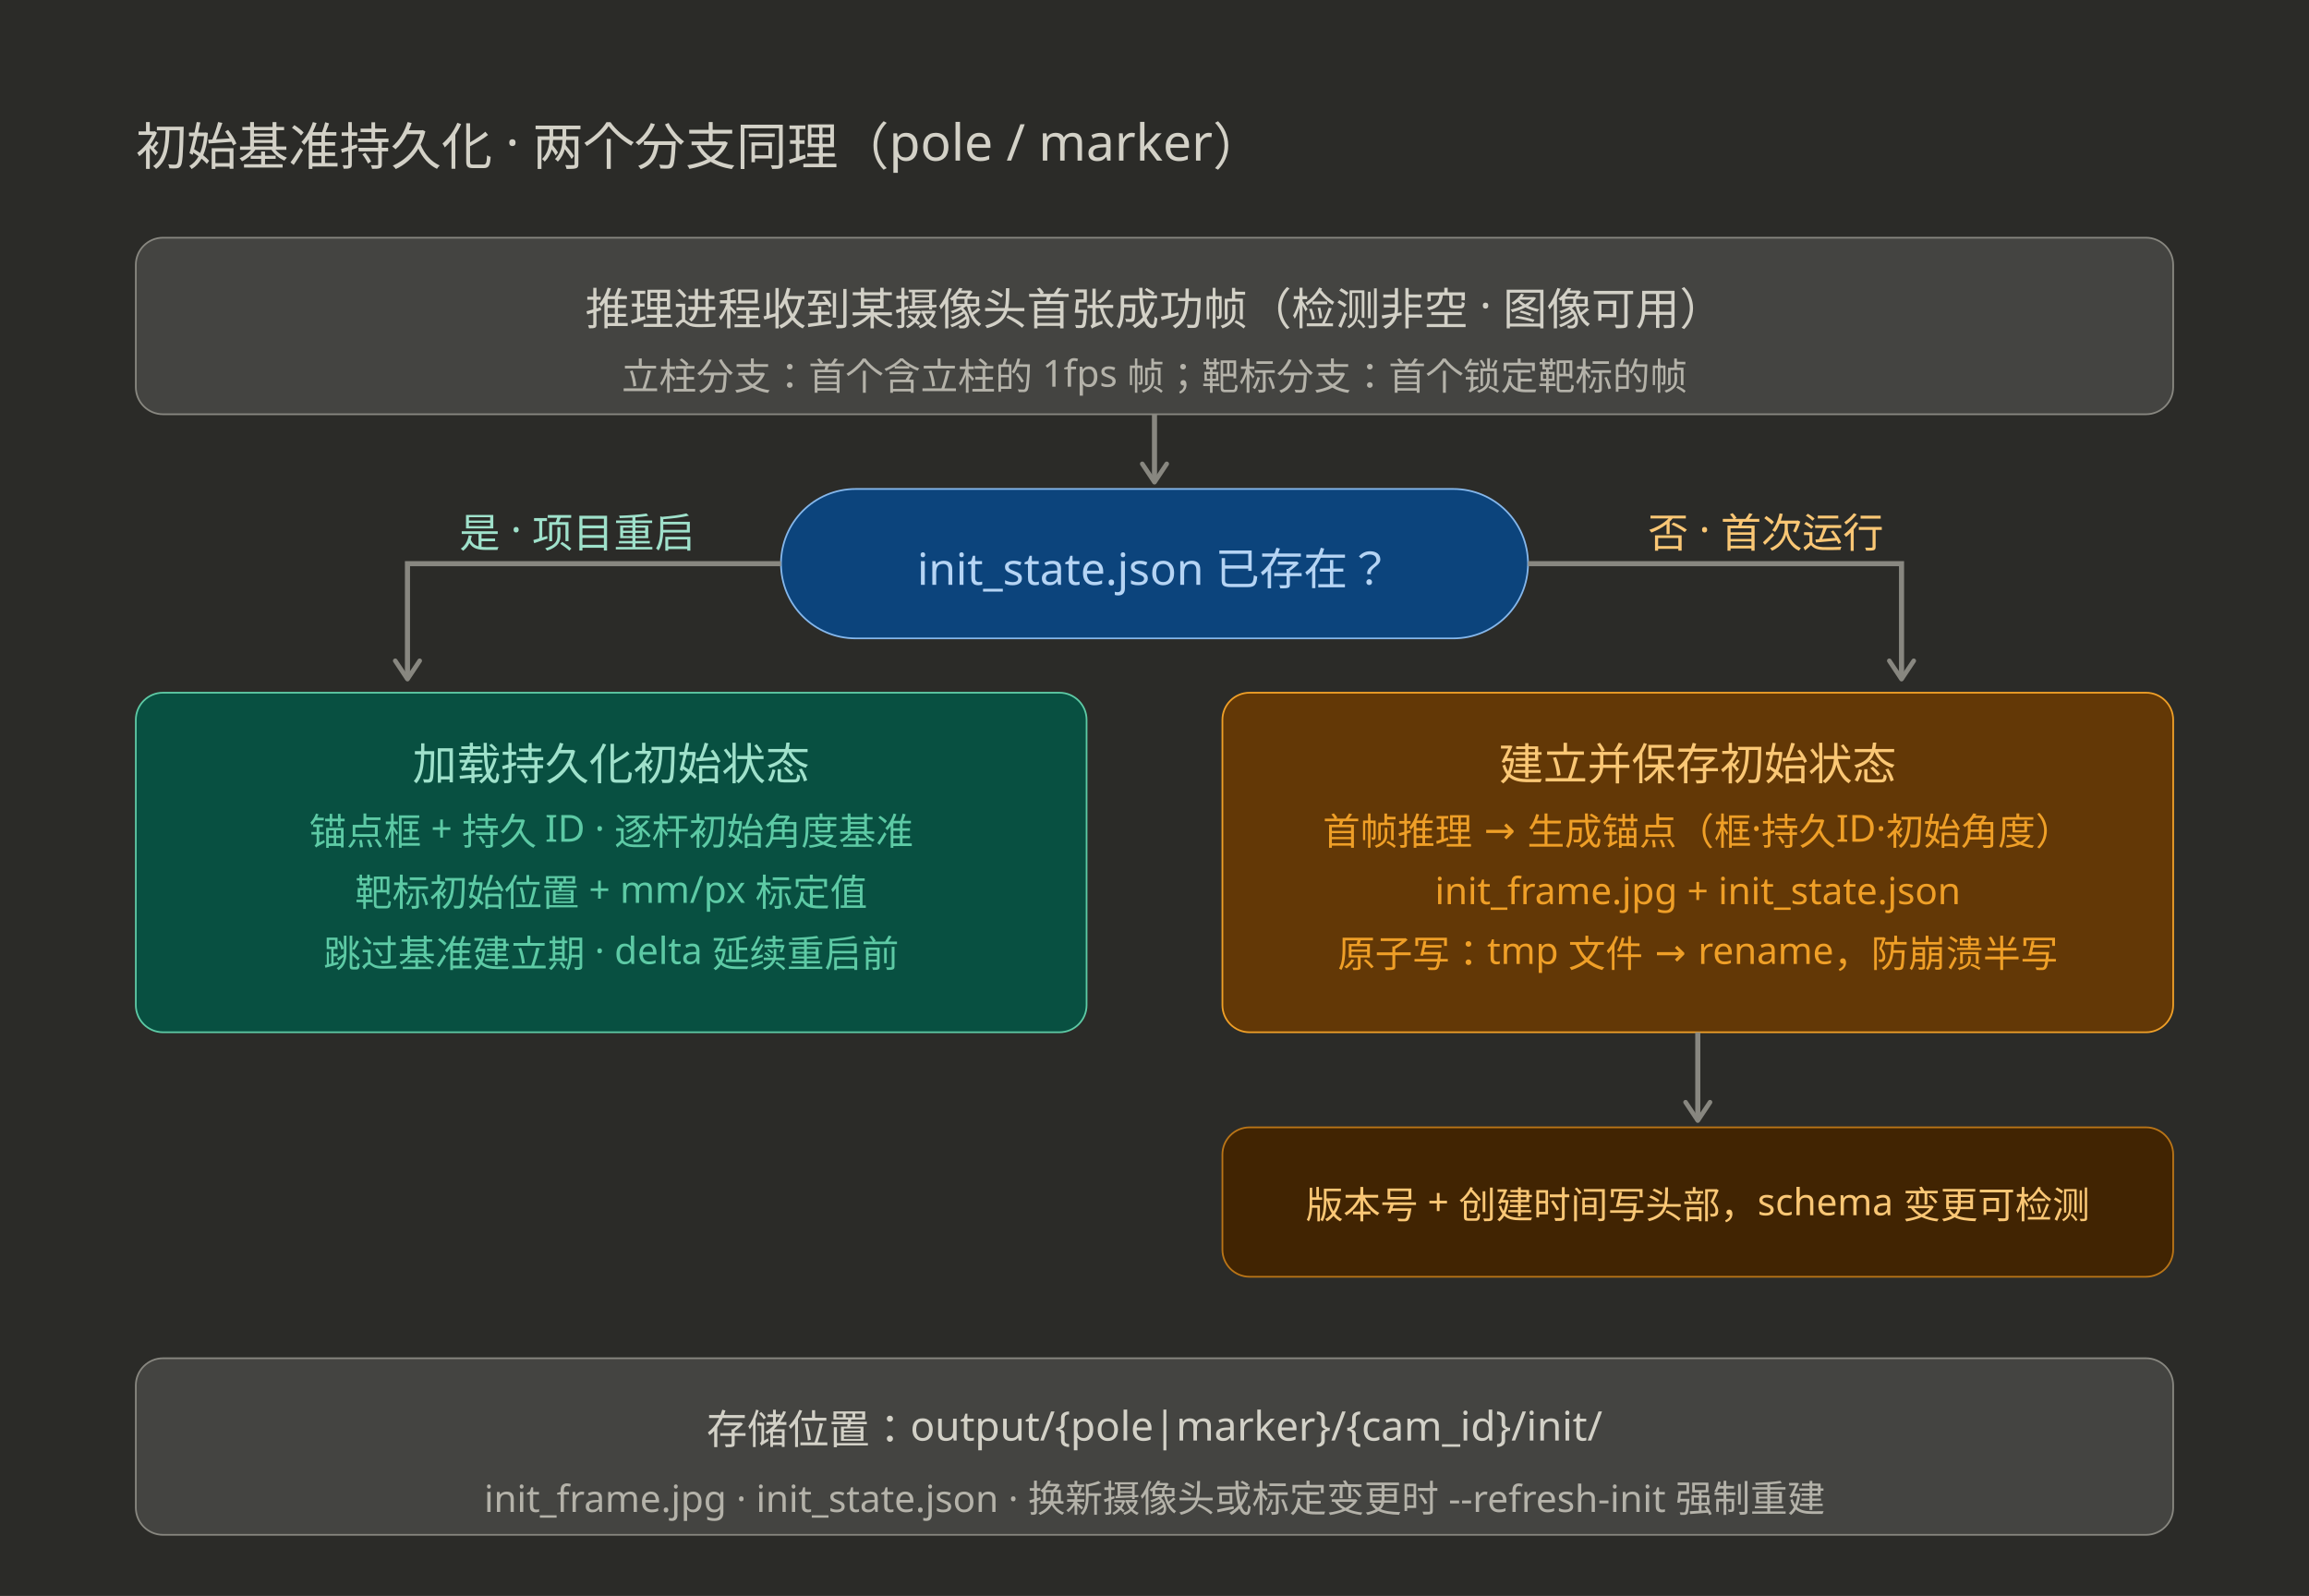
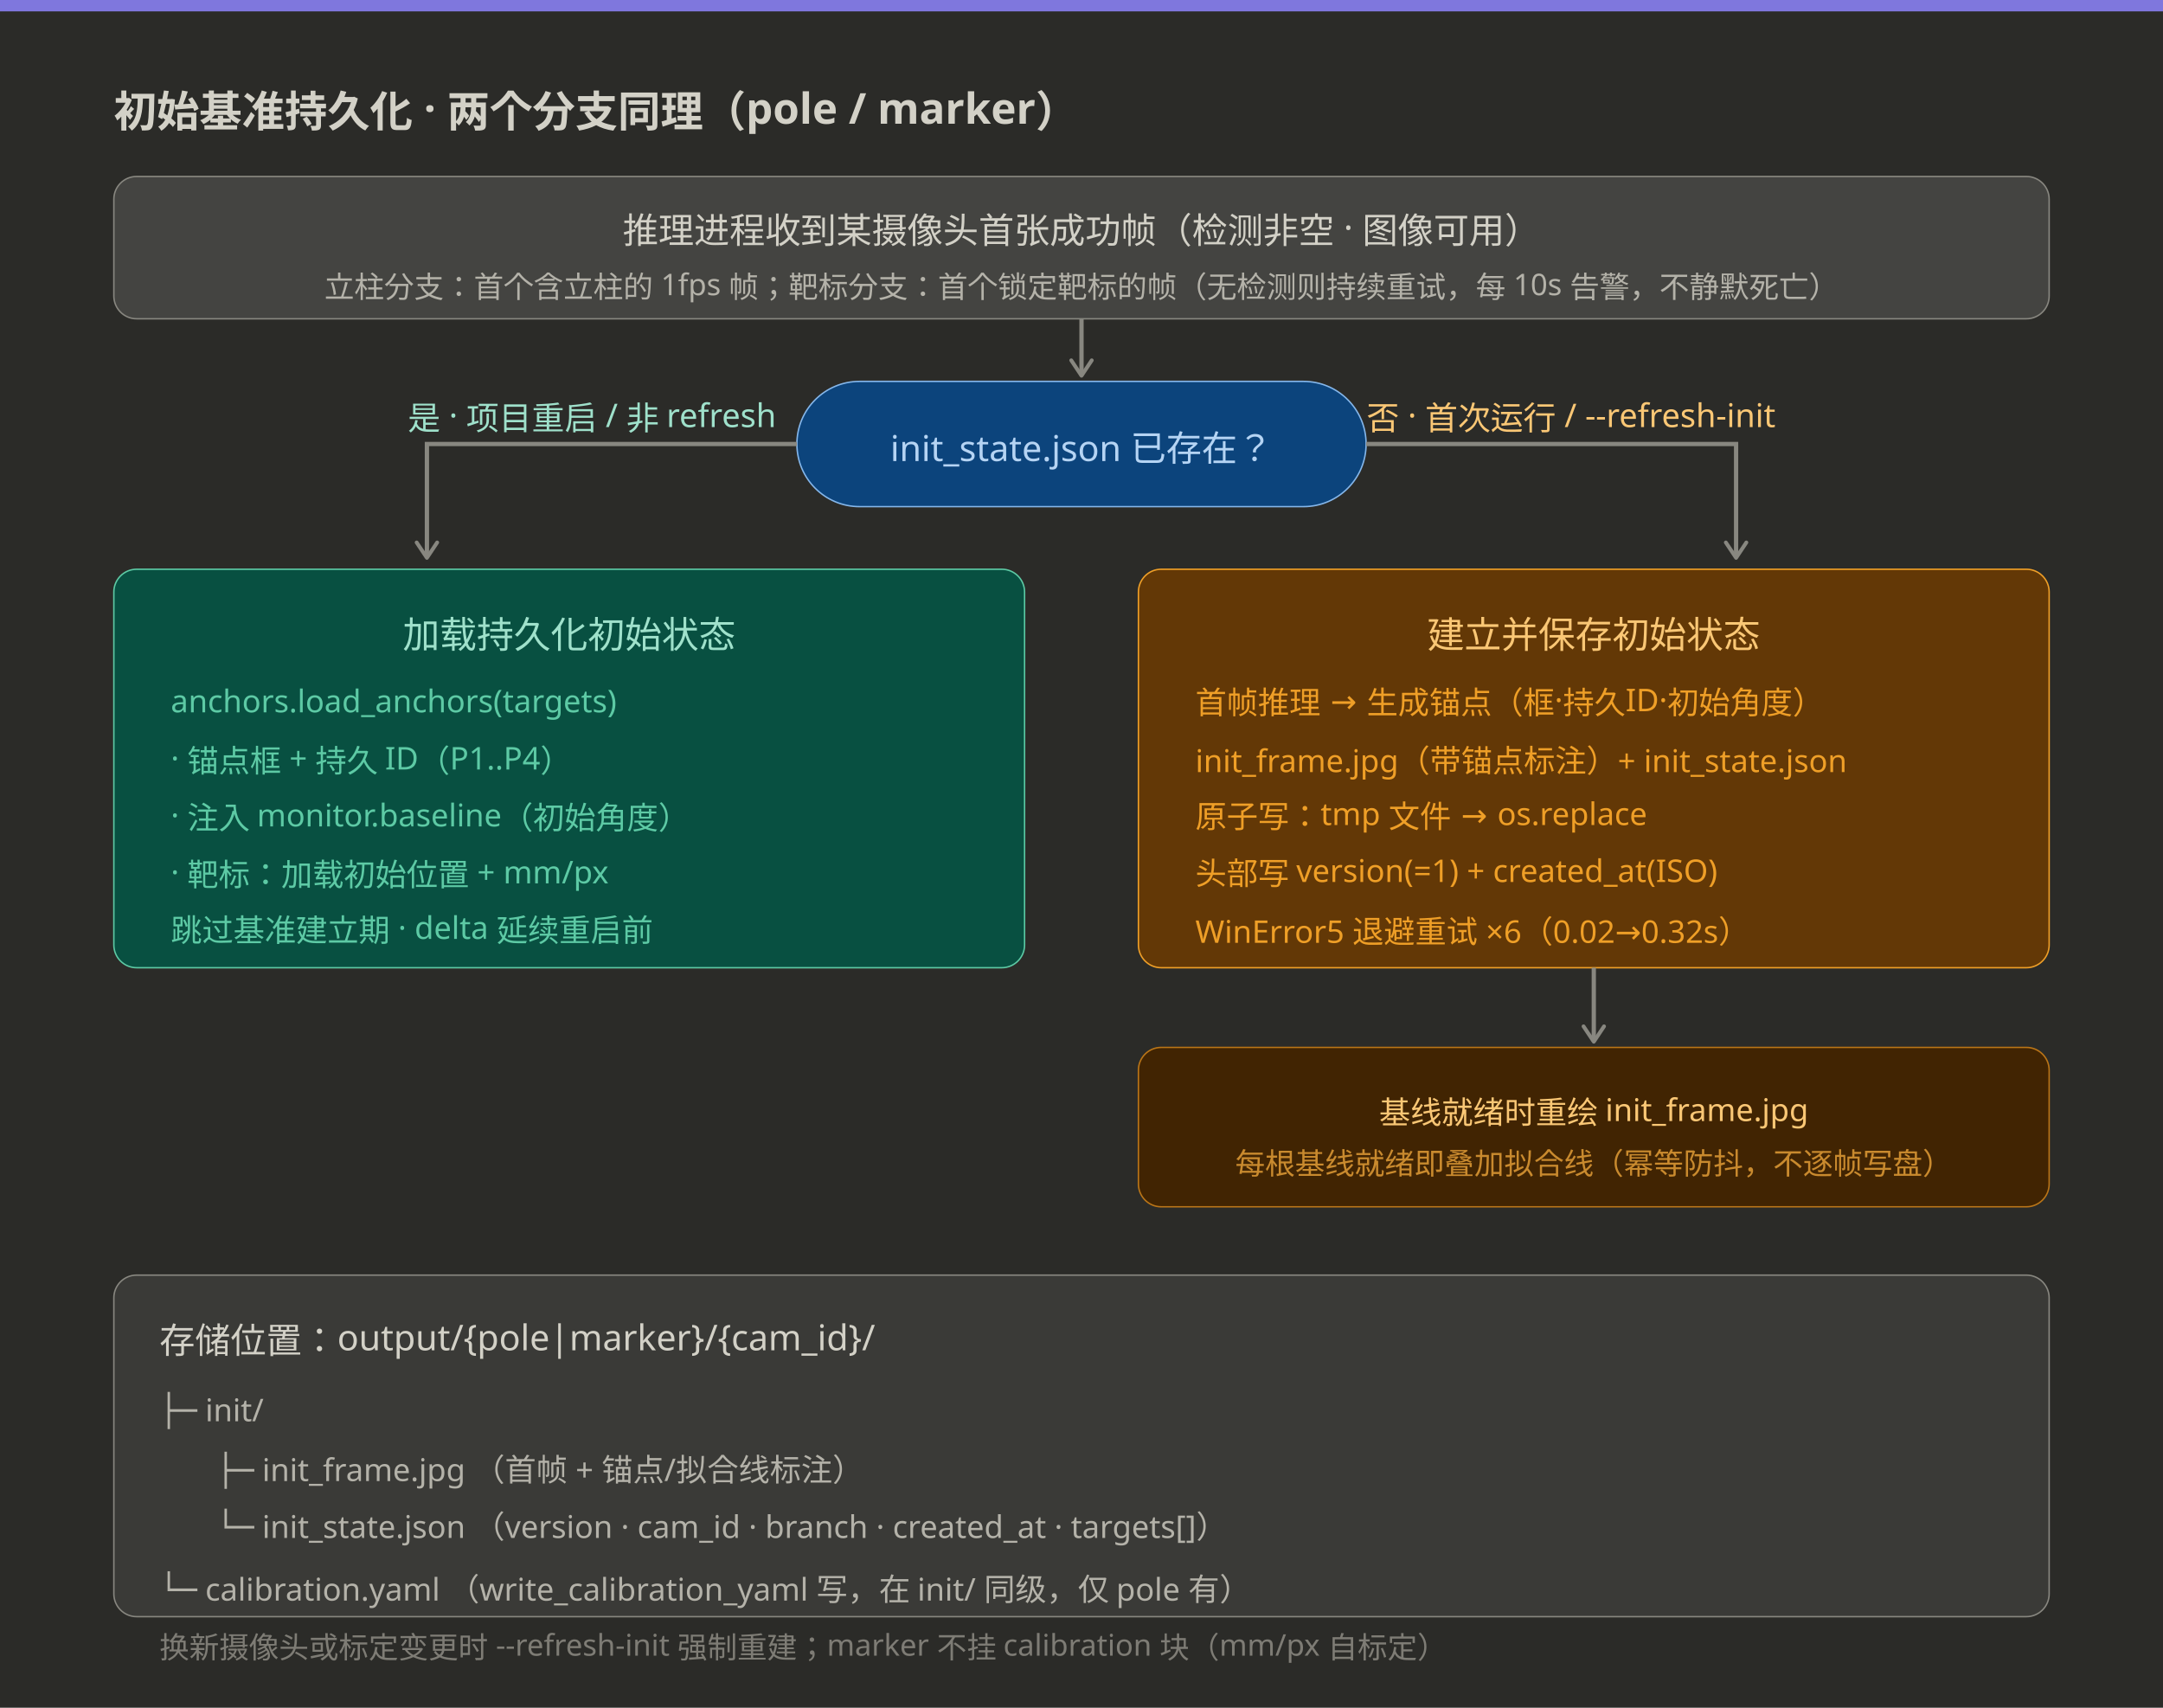
- <svg xmlns="http://www.w3.org/2000/svg" viewBox="0 0 680 470" width="680" height="470" role="img">
+ <svg xmlns="http://www.w3.org/2000/svg" viewBox="0 0 760 600" width="760" height="600" role="img" font-family="sans-serif">
  <defs>
-     <marker id="arrow" viewBox="0 0 10 10" refX="8" refY="5" markerWidth="6" markerHeight="6" orient="auto-start-reverse">
+     <marker id="ar" viewBox="0 0 10 10" refX="8" refY="5" markerWidth="6" markerHeight="6" orient="auto-start-reverse">
      <path d="M2 1L8 5L2 9" fill="none" stroke="context-stroke" stroke-width="1.5" stroke-linecap="round" stroke-linejoin="round" />
    </marker>
  </defs>
-   <rect x="0" y="0" width="680" height="470" fill="#2B2B28" />
-   <text x="40" y="42" dominant-baseline="central" font-size="15" font-weight="500" fill="#D3D1C7" font-family="sans-serif">初始基准持久化 · 两个分支同理（pole / marker）</text>
-   <rect x="40" y="70" width="600" height="52" rx="8" fill="#444441" stroke="#888780" stroke-width="0.5" />
-   <text x="340" y="90" text-anchor="middle" dominant-baseline="central" font-size="13" font-weight="500" fill="#D3D1C7" font-family="sans-serif">推理进程收到某摄像头首张成功帧（检测非空 · 图像可用）</text>
-   <text x="340" y="110" text-anchor="middle" dominant-baseline="central" font-size="11" fill="#B4B2A9" font-family="sans-serif">立柱分支：首个含立柱的 1fps 帧；靶标分支：首个锁定靶标的帧</text>
-   <path d="M340 122 V142" fill="none" stroke="#888780" stroke-width="1.5" marker-end="url(#arrow)" />
-   <rect x="230" y="144" width="220" height="44" rx="22" fill="#0C447C" stroke="#85B7EB" stroke-width="0.5" />
-   <text x="340" y="166" text-anchor="middle" dominant-baseline="central" font-size="13" font-weight="500" fill="#B5D4F4" font-family="sans-serif">init_state.json 已存在？</text>
-   <path d="M230 166 H120 V200" fill="none" stroke="#888780" stroke-width="1.5" marker-end="url(#arrow)" />
-   <text x="170" y="156" text-anchor="middle" dominant-baseline="central" font-size="12" fill="#9FE1CB" font-family="sans-serif">是 · 项目重启</text>
-   <path d="M450 166 H560 V200" fill="none" stroke="#888780" stroke-width="1.5" marker-end="url(#arrow)" />
-   <text x="520" y="156" text-anchor="middle" dominant-baseline="central" font-size="12" fill="#FAC775" font-family="sans-serif">否 · 首次运行</text>
-   <rect x="40" y="204" width="280" height="100" rx="8" fill="#085041" stroke="#5DCAA5" stroke-width="0.5" />
-   <text x="180" y="224" text-anchor="middle" dominant-baseline="central" font-size="13" font-weight="500" fill="#9FE1CB" font-family="sans-serif">加载持久化初始状态</text>
-   <text x="180" y="244" text-anchor="middle" dominant-baseline="central" font-size="11" fill="#5DCAA5" font-family="sans-serif">锚点框 + 持久 ID · 逐杆初始角度基准</text>
-   <text x="180" y="262" text-anchor="middle" dominant-baseline="central" font-size="11" fill="#5DCAA5" font-family="sans-serif">靶标初始位置 + mm/px 标定值</text>
-   <text x="180" y="280" text-anchor="middle" dominant-baseline="central" font-size="11" fill="#5DCAA5" font-family="sans-serif">跳过基准建立期 · delta 延续重启前</text>
-   <rect x="360" y="204" width="280" height="100" rx="8" fill="#633806" stroke="#EF9F27" stroke-width="0.5" />
-   <text x="500" y="224" text-anchor="middle" dominant-baseline="central" font-size="13" font-weight="500" fill="#FAC775" font-family="sans-serif">建立并保存初始状态</text>
-   <text x="500" y="244" text-anchor="middle" dominant-baseline="central" font-size="11" fill="#EF9F27" font-family="sans-serif">首帧推理 → 生成锚点（框·持久ID·初始角度）</text>
-   <text x="500" y="262" text-anchor="middle" dominant-baseline="central" font-size="11" fill="#EF9F27" font-family="sans-serif">init_frame.jpg + init_state.json</text>
-   <text x="500" y="280" text-anchor="middle" dominant-baseline="central" font-size="11" fill="#EF9F27" font-family="sans-serif">原子写：tmp 文件 → rename，防崩溃半写</text>
-   <path d="M500 304 V330" fill="none" stroke="#888780" stroke-width="1.5" marker-end="url(#arrow)" />
-   <rect x="360" y="332" width="280" height="44" rx="8" fill="#412402" stroke="#BA7517" stroke-width="0.5" />
-   <text x="500" y="354" text-anchor="middle" dominant-baseline="central" font-size="11" fill="#FAC775" font-family="sans-serif">版本号 + 创建时间写头部，schema 变更可检测</text>
-   <rect x="40" y="400" width="600" height="52" rx="8" fill="#444441" stroke="#888780" stroke-width="0.5" />
-   <text x="340" y="420" text-anchor="middle" dominant-baseline="central" font-size="12" fill="#D3D1C7" font-family="sans-serif">存储位置：output/{pole|marker}/{cam_id}/init/</text>
-   <text x="340" y="440" text-anchor="middle" dominant-baseline="central" font-size="11" fill="#B4B2A9" font-family="sans-serif">init_frame.jpg · init_state.json · 换新摄像头或标定变更时 --refresh-init 强制重建</text>
+   <rect x="0" y="0" width="760" height="600" fill="#2B2B28" />
+   <rect x="0" y="0" width="760" height="4" fill="#7F77DD" />
+   <text x="40" y="38" dominant-baseline="central" font-size="15" font-weight="600" fill="#D3D1C7">初始基准持久化 · 两个分支同理（pole / marker）</text>
+   <rect x="40" y="62" width="680" height="50" rx="8" fill="#444441" stroke="#888780" stroke-width="0.5" />
+   <text x="380" y="80" text-anchor="middle" dominant-baseline="central" font-size="12.5" font-weight="500" fill="#D3D1C7">推理进程收到某摄像头首张成功帧（检测非空 · 图像可用）</text>
+   <text x="380" y="100" text-anchor="middle" dominant-baseline="central" font-size="10.5" fill="#B4B2A9">立柱分支：首个含立柱的 1fps 帧；靶标分支：首个锁定靶标的帧（无检测则持续重试，每 10s 告警，不静默死亡）</text>
+   <path d="M380 112 V132" fill="none" stroke="#888780" stroke-width="1.5" marker-end="url(#ar)" />
+   <rect x="280" y="134" width="200" height="44" rx="22" fill="#0C447C" stroke="#85B7EB" stroke-width="0.5" />
+   <text x="380" y="156" text-anchor="middle" dominant-baseline="central" font-size="12.5" font-weight="500" fill="#B5D4F4">init_state.json 已存在？</text>
+   <path d="M280 156 H150 V196" fill="none" stroke="#888780" stroke-width="1.5" marker-end="url(#ar)" />
+   <text x="208" y="146" text-anchor="middle" dominant-baseline="central" font-size="11.5" fill="#9FE1CB">是 · 项目重启 / 非 refresh</text>
+   <path d="M480 156 H610 V196" fill="none" stroke="#888780" stroke-width="1.5" marker-end="url(#ar)" />
+   <text x="552" y="146" text-anchor="middle" dominant-baseline="central" font-size="11.5" fill="#FAC775">否 · 首次运行 / --refresh-init</text>
+   <rect x="40" y="200" width="320" height="140" rx="8" fill="#085041" stroke="#5DCAA5" stroke-width="0.5" />
+   <text x="200" y="222" text-anchor="middle" dominant-baseline="central" font-size="13" font-weight="500" fill="#9FE1CB">加载持久化初始状态</text>
+   <text x="60" y="246" dominant-baseline="central" font-size="11" fill="#5DCAA5">anchors.load_anchors(targets)</text>
+   <text x="60" y="266" dominant-baseline="central" font-size="11" fill="#5DCAA5">· 锚点框 + 持久 ID（P1..P4）</text>
+   <text x="60" y="286" dominant-baseline="central" font-size="11" fill="#5DCAA5">· 注入 monitor.baseline（初始角度）</text>
+   <text x="60" y="306" dominant-baseline="central" font-size="11" fill="#5DCAA5">· 靶标：加载初始位置 + mm/px</text>
+   <text x="60" y="326" dominant-baseline="central" font-size="11" fill="#5DCAA5">跳过基准建立期 · delta 延续重启前</text>
+   <rect x="400" y="200" width="320" height="140" rx="8" fill="#633806" stroke="#EF9F27" stroke-width="0.5" />
+   <text x="560" y="222" text-anchor="middle" dominant-baseline="central" font-size="13" font-weight="500" fill="#FAC775">建立并保存初始状态</text>
+   <text x="420" y="246" dominant-baseline="central" font-size="11" fill="#EF9F27">首帧推理 → 生成锚点（框·持久ID·初始角度）</text>
+   <text x="420" y="266" dominant-baseline="central" font-size="11" fill="#EF9F27">init_frame.jpg（带锚点标注）+ init_state.json</text>
+   <text x="420" y="286" dominant-baseline="central" font-size="11" fill="#EF9F27">原子写：tmp 文件 → os.replace</text>
+   <text x="420" y="306" dominant-baseline="central" font-size="11" fill="#EF9F27">头部写 version(=1) + created_at(ISO)</text>
+   <text x="420" y="326" dominant-baseline="central" font-size="11" fill="#EF9F27">WinError5 退避重试 ×6（0.02→0.32s）</text>
+   <path d="M560 340 V366" fill="none" stroke="#888780" stroke-width="1.5" marker-end="url(#ar)" />
+   <rect x="400" y="368" width="320" height="56" rx="8" fill="#412402" stroke="#BA7517" stroke-width="0.5" />
+   <text x="560" y="390" text-anchor="middle" dominant-baseline="central" font-size="11" fill="#FAC775">基线就绪时重绘 init_frame.jpg</text>
+   <text x="560" y="408" text-anchor="middle" dominant-baseline="central" font-size="10.5" fill="#C98A2E">每根基线就绪即叠加拟合线（幂等防抖，不逐帧写盘）</text>
+   <rect x="40" y="448" width="680" height="120" rx="8" fill="#3A3A37" stroke="#888780" stroke-width="0.5" />
+   <text x="56" y="470" dominant-baseline="central" font-size="12.5" font-weight="500" fill="#D3D1C7">存储位置：output/{pole|marker}/{cam_id}/</text>
+   <text x="56" y="494" dominant-baseline="central" font-size="11" fill="#B4B2A9">├─ init/</text>
+   <text x="76" y="514" dominant-baseline="central" font-size="11" fill="#B4B2A9">├─ init_frame.jpg   （首帧 + 锚点/拟合线标注）</text>
+   <text x="76" y="534" dominant-baseline="central" font-size="11" fill="#B4B2A9">└─ init_state.json  （version · cam_id · branch · created_at · targets[]）</text>
+   <text x="56" y="556" dominant-baseline="central" font-size="11" fill="#B4B2A9">└─ calibration.yaml  （write_calibration_yaml 写，在 init/ 同级，仅 pole 有）</text>
+   <text x="56" y="578" dominant-baseline="central" font-size="10.5" fill="#7E7C75">换新摄像头或标定变更时 --refresh-init 强制重建；marker 不挂 calibration 块（mm/px 自标定）</text>
</svg>
